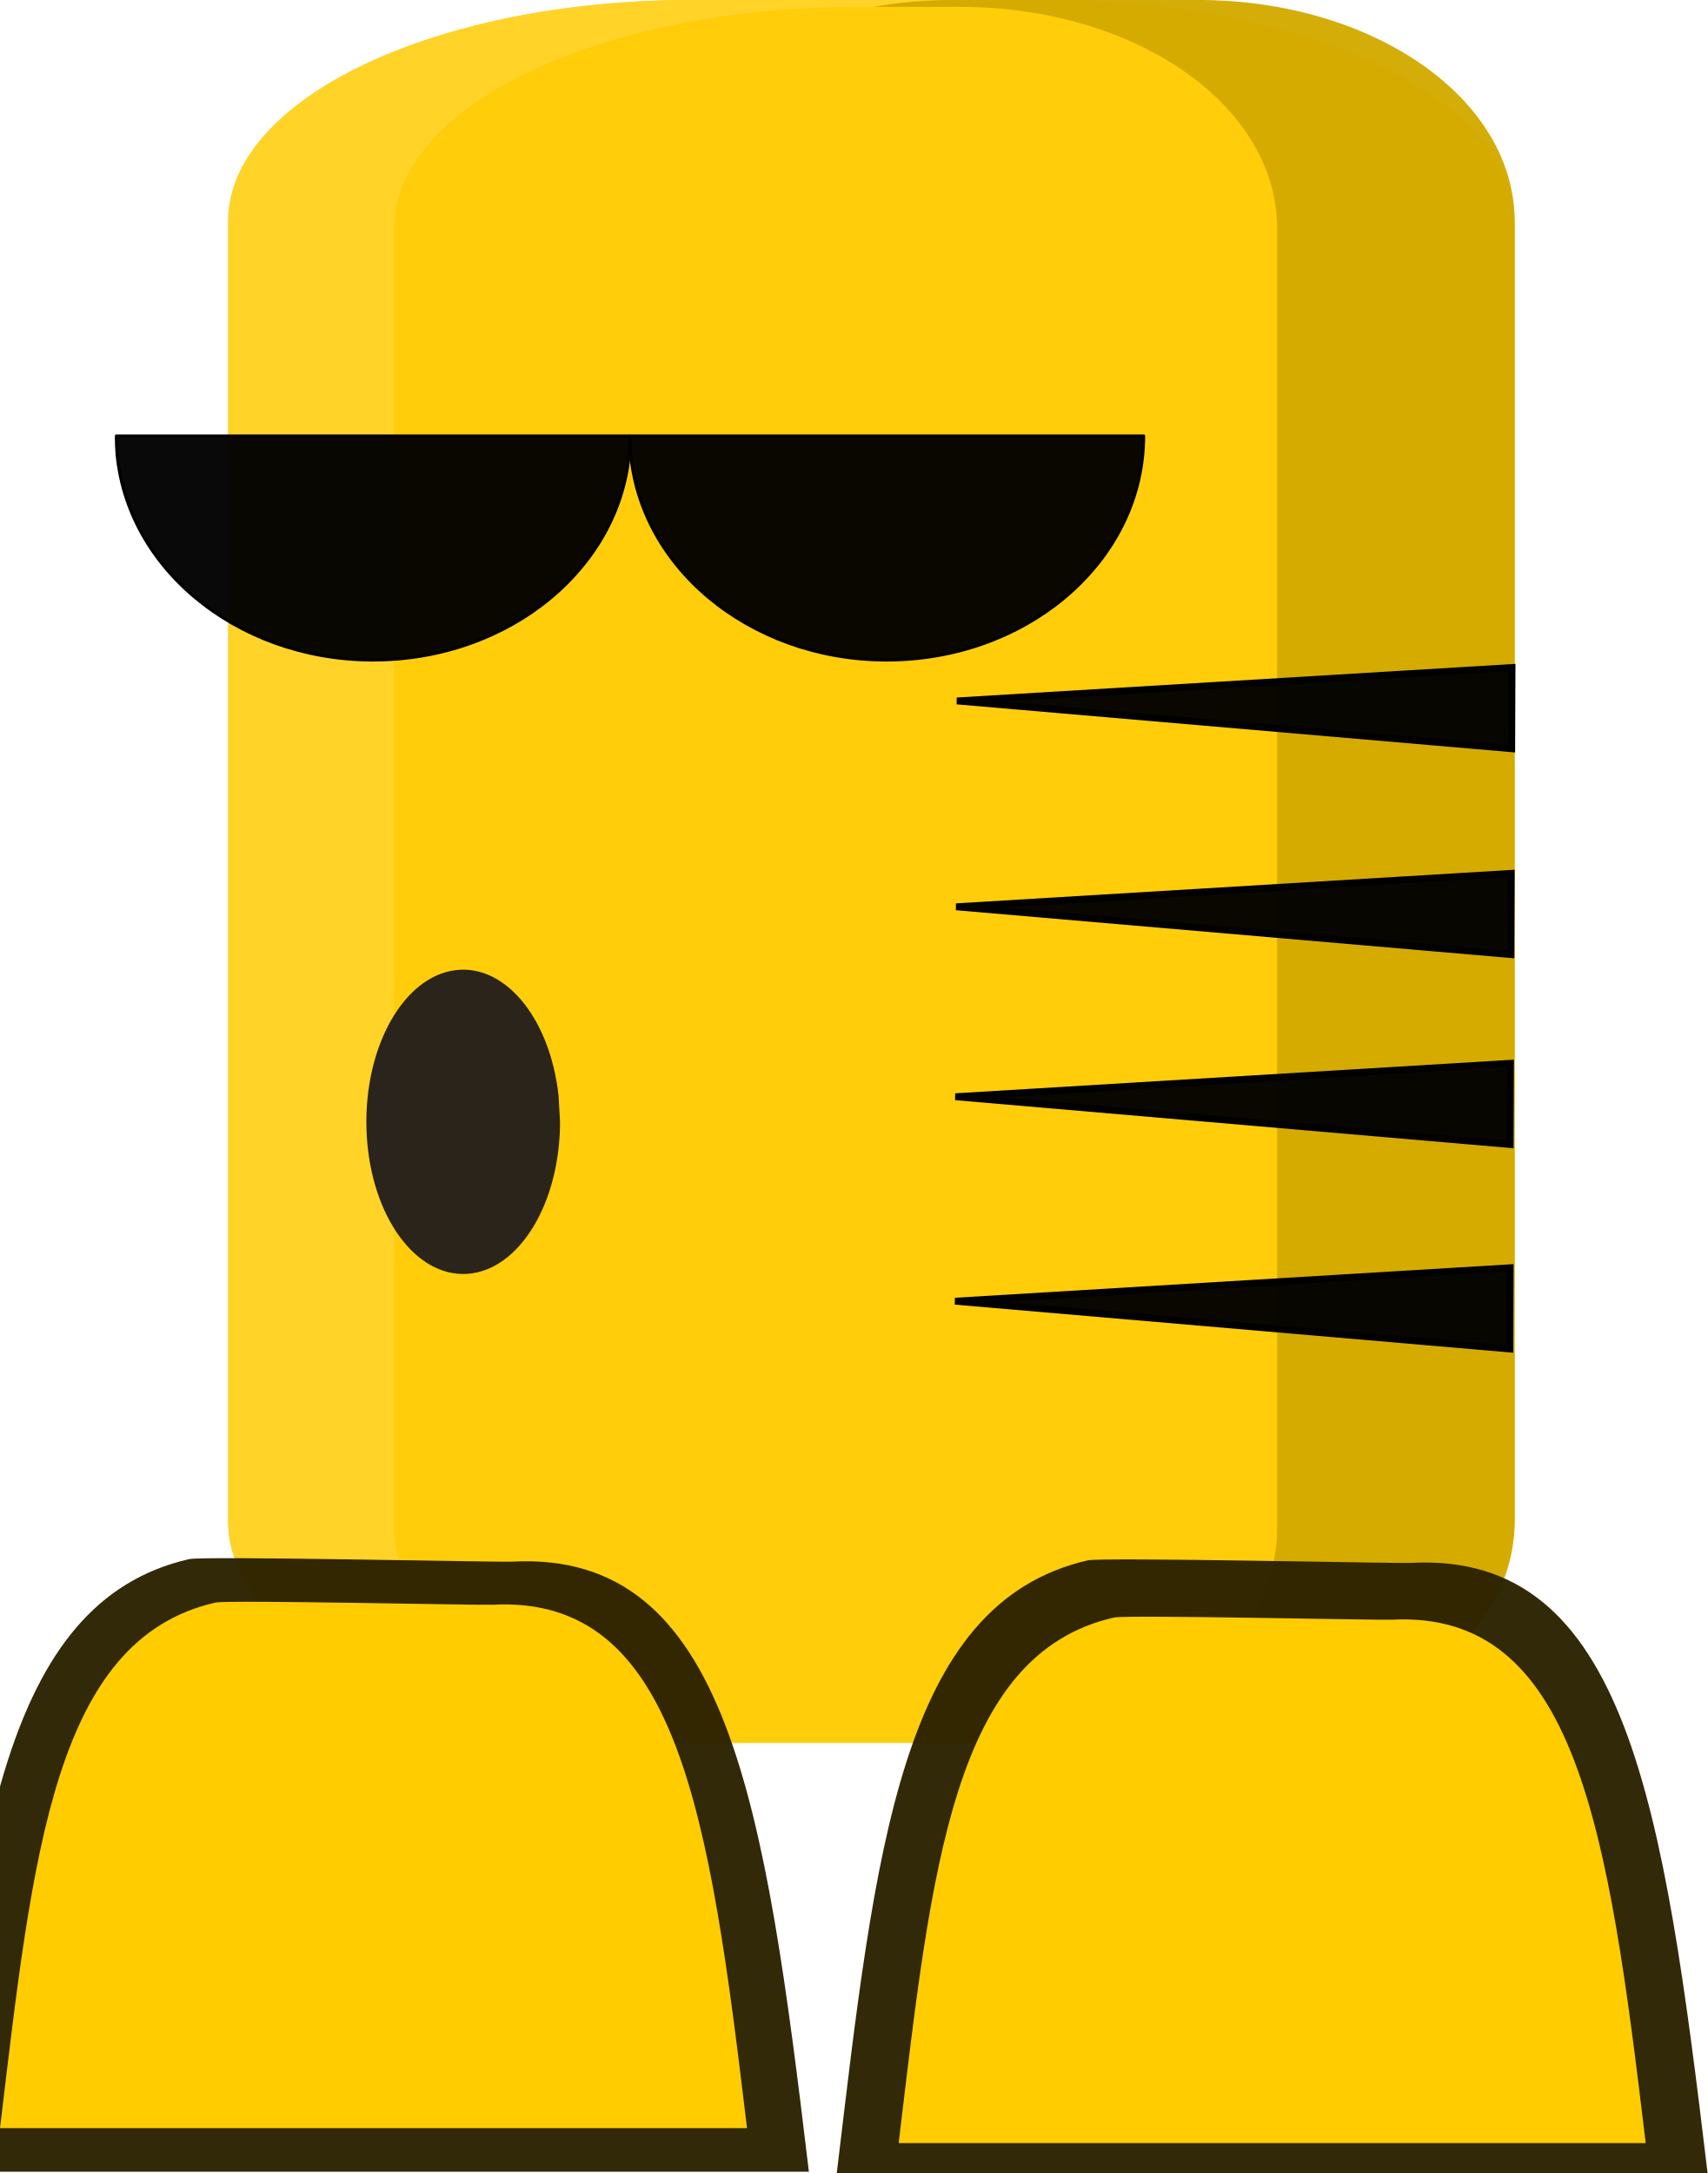
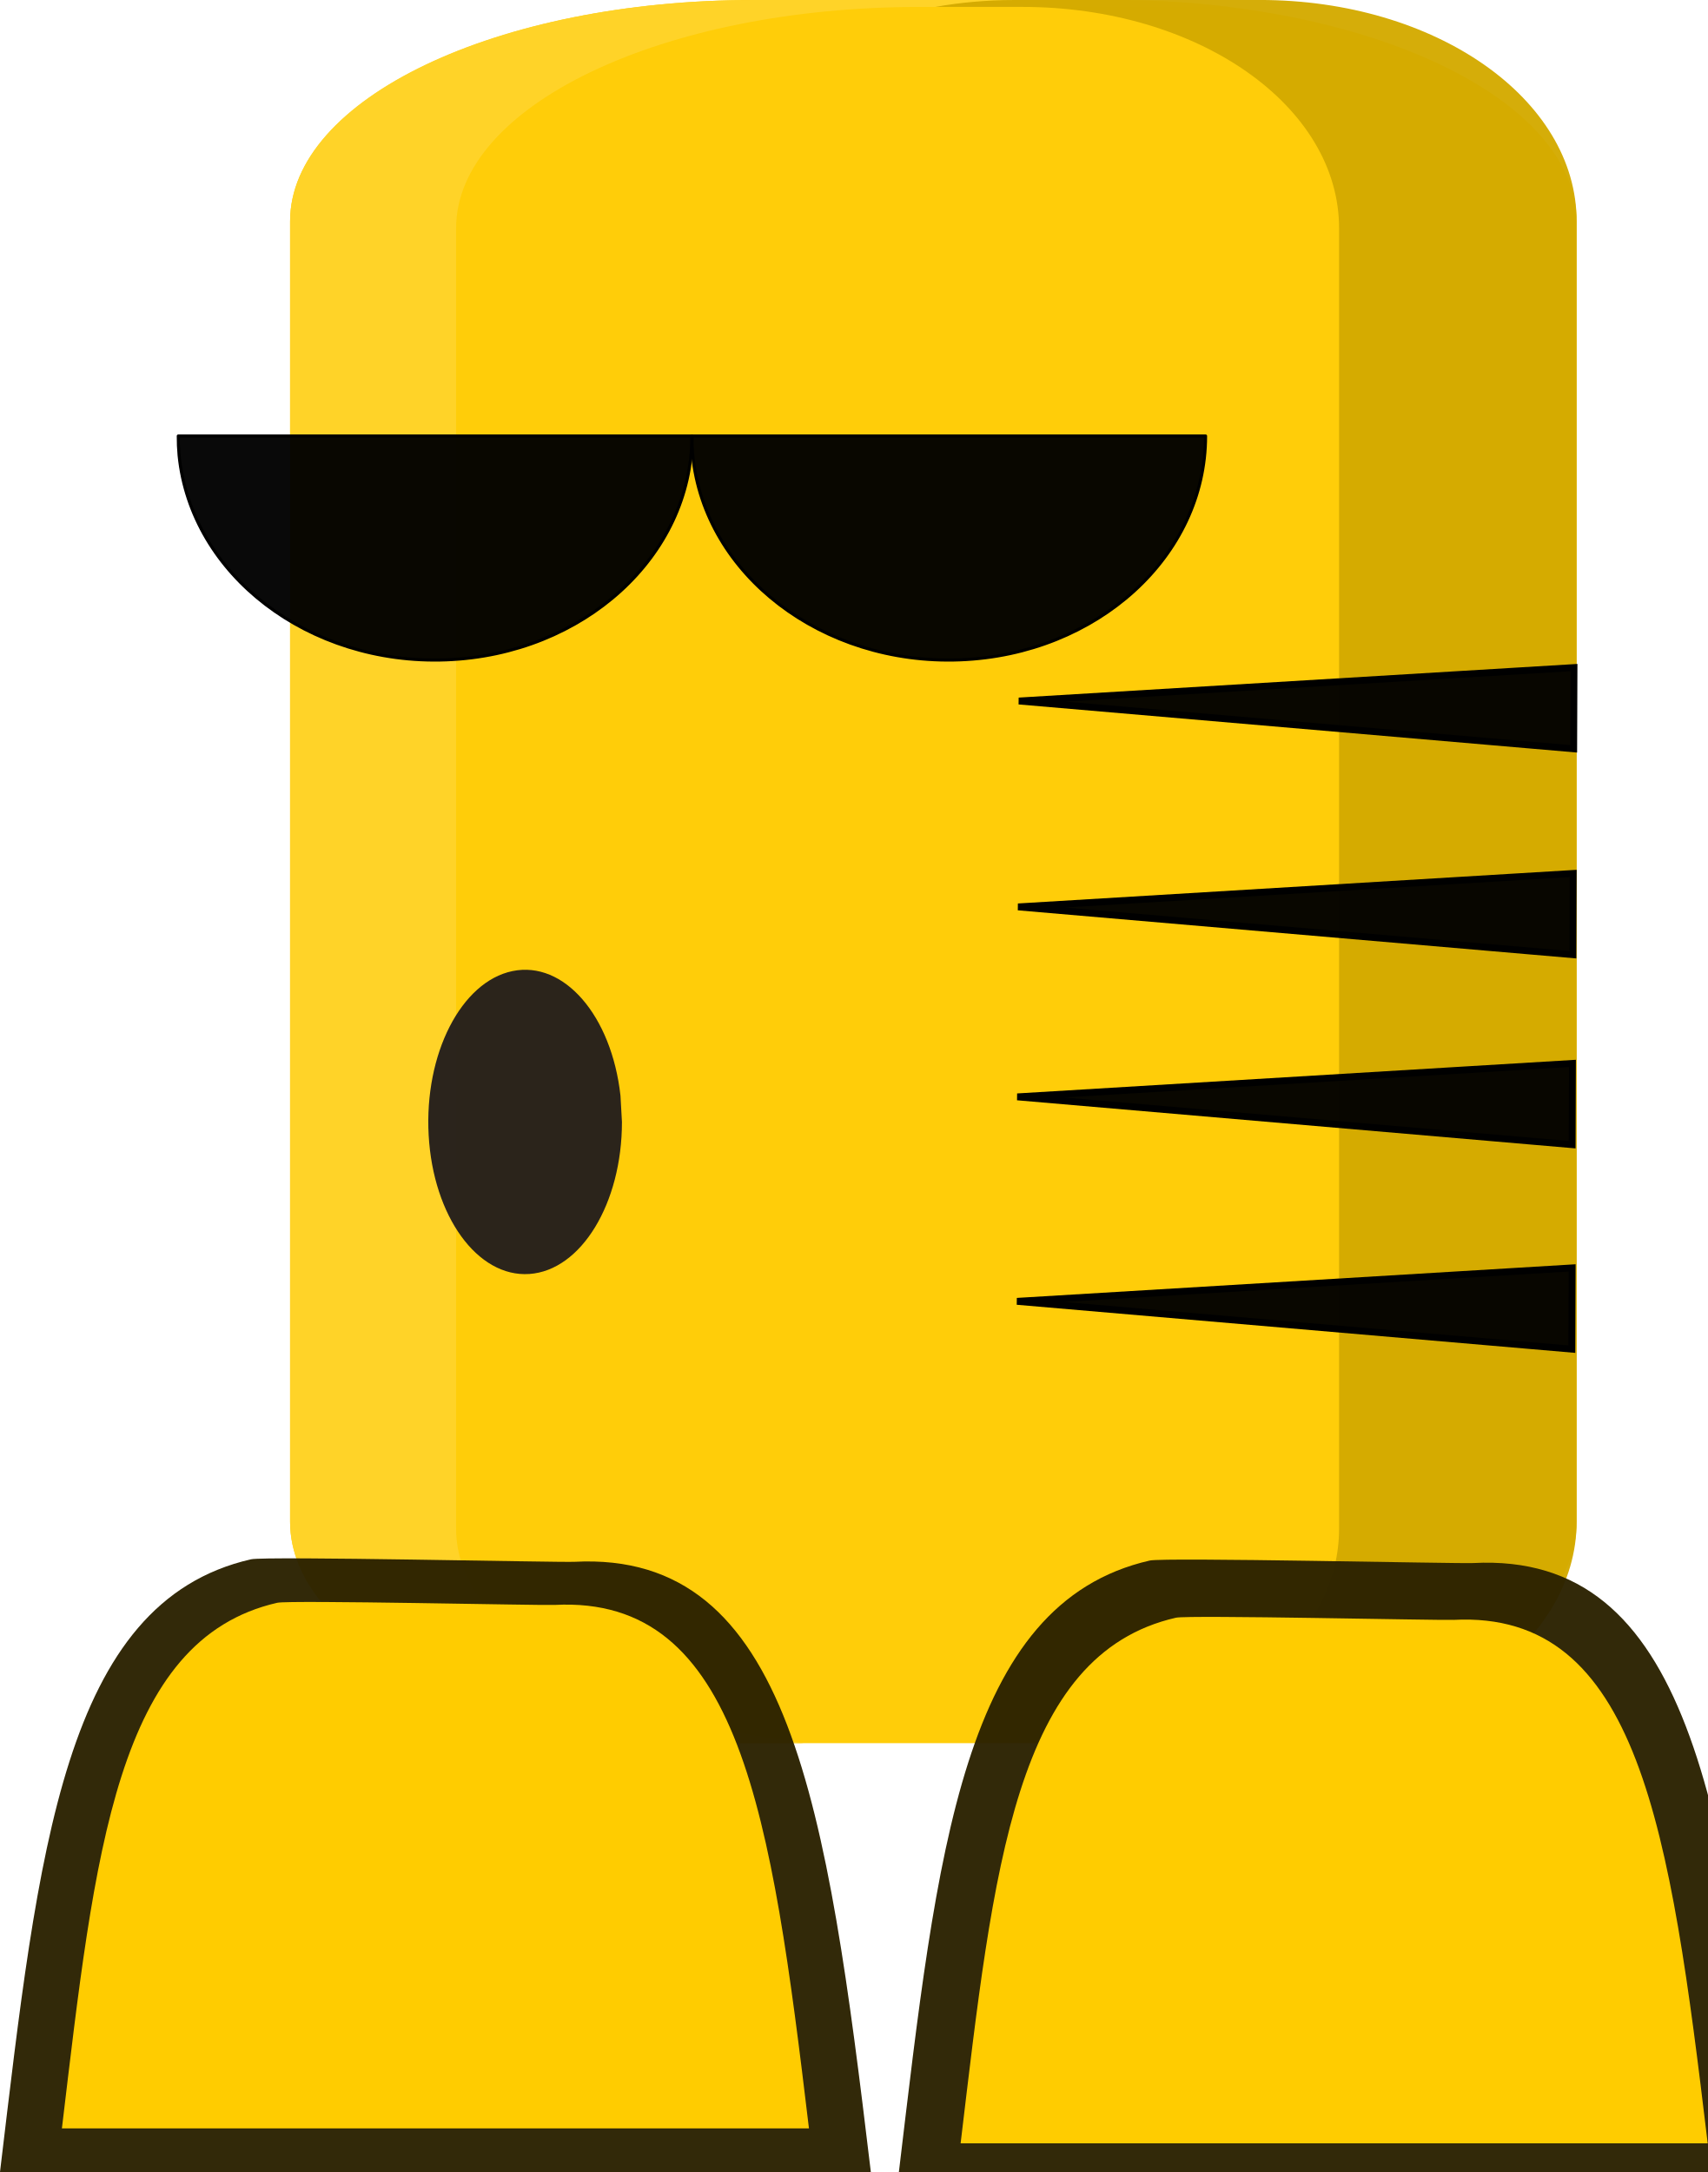
- <svg xmlns="http://www.w3.org/2000/svg" xmlns:xlink="http://www.w3.org/1999/xlink" width="65.985mm" height="83.971mm" viewBox="0 0 65.985 83.971" version="1.1" id="svg8">
+ <svg xmlns="http://www.w3.org/2000/svg" xmlns:xlink="http://www.w3.org/1999/xlink" width="65.985mm" height="83.923mm" viewBox="0 0 65.985 83.923" version="1.1" id="svg8">
  <defs id="defs2">
    <linearGradient id="linearGradient4857">
      <stop style="stop-color:#ffcc00;stop-opacity:1;" offset="0" id="stop4853" />
      <stop style="stop-color:#ffcc00;stop-opacity:0;" offset="1" id="stop4855" />
    </linearGradient>
-     <linearGradient xlink:href="#linearGradient4857" id="linearGradient4859" x1="34.344" y1="227.376" x2="34.077" y2="285.107" gradientUnits="userSpaceOnUse" gradientTransform="translate(42.49829,152.1399)" />
-     <linearGradient xlink:href="#linearGradient4857" id="linearGradient4865" gradientUnits="userSpaceOnUse" gradientTransform="translate(42.49829,152.1399)" x1="34.344" y1="227.376" x2="34.077" y2="285.107" />
+     <linearGradient xlink:href="#linearGradient4857" id="linearGradient4859" x1="34.344" y1="227.376" x2="34.077" y2="285.107" gradientUnits="userSpaceOnUse" gradientTransform="translate(40.10692,152.1399)" />
+     <linearGradient xlink:href="#linearGradient4857" id="linearGradient4865" gradientUnits="userSpaceOnUse" gradientTransform="translate(40.10692,152.1399)" x1="34.344" y1="227.376" x2="34.077" y2="285.107" />
  </defs>
-   <g id="layer1" transform="translate(-42.49829,-152.1399)">
+   <g id="layer1" transform="translate(-40.10692,-152.1399)">
    <path style="fill:#000000;fill-opacity:0.961;stroke:#000000;stroke-width:0.265px;stroke-linecap:butt;stroke-linejoin:miter;stroke-opacity:1" d="m 151.386,142.021 -27.145,1.636 27.13,2.337 z" id="path4487" />
    <path style="fill:#000000;fill-opacity:0.961;stroke:#000000;stroke-width:0.265px;stroke-linecap:butt;stroke-linejoin:miter;stroke-opacity:1" d="m 151.477,112.661 -27.145,1.636 27.13,2.337 z" id="path4487-1" />
    <path style="fill:#000000;fill-opacity:0.961;stroke:#000000;stroke-width:0.265px;stroke-linecap:butt;stroke-linejoin:miter;stroke-opacity:1" d="m 151.439,122.729 -27.145,1.636 27.13,2.337 z" id="path4487-1-7" />
    <path style="fill:#000000;fill-opacity:0.961;stroke:#000000;stroke-width:0.265px;stroke-linecap:butt;stroke-linejoin:miter;stroke-opacity:1" d="m 151.155,132.244 -27.145,1.636 27.13,2.337 z" id="path4487-1-7-4" />
    <path style="opacity:1;fill:#000000;fill-opacity:0.961;stroke:#000000;stroke-width:0.119;stroke-linecap:round;stroke-linejoin:round;stroke-miterlimit:4;stroke-dasharray:none;stroke-dashoffset:100;stroke-opacity:1;paint-order:stroke markers fill" d="m 111.181,92.539 a 12.562,10.958 0 0 0 0.04,0.953 12.562,10.958 0 0 0 13.061,9.995 12.562,10.958 0 0 0 12.015,-10.948 h -6.42 -5.067 z" id="path4534" />
    <path id="path4539" d="m 82.89,92.539 a 12.562,10.958 0 0 0 0.04,0.953 12.562,10.958 0 0 0 13.061,9.995 12.562,10.958 0 0 0 12.015,-10.948 h -6.42 -5.067 z" style="opacity:1;fill:#000000;fill-opacity:0.961;stroke:#000000;stroke-width:0.119;stroke-linecap:round;stroke-linejoin:round;stroke-miterlimit:4;stroke-dasharray:none;stroke-dashoffset:100;stroke-opacity:1;paint-order:stroke markers fill" />
    <g id="g4555" transform="translate(-19.24341,4.543582)" />
    <rect style="opacity:1;fill:#ffcc00;fill-opacity:0.961;stroke:none;stroke-width:0.119;stroke-linecap:round;stroke-linejoin:round;stroke-miterlimit:4;stroke-dasharray:none;stroke-dashoffset:100;stroke-opacity:1;paint-order:stroke markers fill" id="rect4795" width="49.712" height="67.352" x="51.316" y="152.14" rx="17.913" ry="8.553" />
    <path style="opacity:1;fill:#ffd42a;fill-opacity:0.961;stroke:none;stroke-width:0.45;stroke-linecap:round;stroke-linejoin:round;stroke-miterlimit:4;stroke-dasharray:none;stroke-dashoffset:100;stroke-opacity:1;paint-order:stroke markers fill" d="m 261.65,575.018 c -37.507,0 -67.701,14.416 -67.701,32.324 V 797.25 c 0,17.908 30.194,32.326 67.701,32.326 h 7.32 c -29.265,-3.571 -50.777,-16.201 -50.777,-31.316 V 608.352 c 0,-17.908 30.194,-32.324 67.701,-32.324 h 45.164 c -5.406,-0.66 -11.074,-1.01 -16.922,-1.01 z" transform="scale(0.2645833)" id="rect4797" />
    <path style="opacity:1;fill:#d4aa00;fill-opacity:0.961;stroke:none;stroke-width:0.119;stroke-linecap:round;stroke-linejoin:round;stroke-miterlimit:4;stroke-dasharray:none;stroke-dashoffset:100;stroke-opacity:1;paint-order:stroke markers fill" d="m 79.303,152.14 c -1.057,0 -2.082,0.093 -3.059,0.267 h 3.367 c 6.78,0 12.238,3.814 12.238,8.552 v 50.247 c 0,3.999 -3.889,7.341 -9.179,8.285 h 6.12 c 6.78,0 12.238,-3.815 12.238,-8.553 v -50.247 c 0,-4.738 -5.458,-8.552 -12.238,-8.552 z" id="rect4802" />
    <path id="path4807" d="m 100.855,201.13 -21.45,1.292 21.438,1.847 z" style="fill:#000000;fill-opacity:0.961;stroke:#000000;stroke-width:0.265px;stroke-linecap:butt;stroke-linejoin:miter;stroke-opacity:1" />
    <path id="path4809" d="m 100.926,177.934 -21.45,1.292 21.438,1.847 z" style="fill:#000000;fill-opacity:0.961;stroke:#000000;stroke-width:0.265px;stroke-linecap:butt;stroke-linejoin:miter;stroke-opacity:1" />
    <path id="path4811" d="m 100.896,185.889 -21.45,1.292 21.438,1.847 z" style="fill:#000000;fill-opacity:0.961;stroke:#000000;stroke-width:0.265px;stroke-linecap:butt;stroke-linejoin:miter;stroke-opacity:1" />
    <path id="path4813" d="m 100.866,193.229 -21.45,1.292 21.438,1.847 z" style="fill:#000000;fill-opacity:0.961;stroke:#000000;stroke-width:0.265px;stroke-linecap:butt;stroke-linejoin:miter;stroke-opacity:1" />
    <path id="path4815" d="m 66.843,168.986 a 9.926,8.657 0 0 0 0.032,0.753 9.926,8.657 0 0 0 10.321,7.896 9.926,8.657 0 0 0 9.494,-8.649 h -5.073 -4.004 z" style="opacity:1;fill:#000000;fill-opacity:0.961;stroke:#000000;stroke-width:0.119;stroke-linecap:round;stroke-linejoin:round;stroke-miterlimit:4;stroke-dasharray:none;stroke-dashoffset:100;stroke-opacity:1;paint-order:stroke markers fill" />
    <path style="opacity:1;fill:#000000;fill-opacity:0.961;stroke:#000000;stroke-width:0.119;stroke-linecap:round;stroke-linejoin:round;stroke-miterlimit:4;stroke-dasharray:none;stroke-dashoffset:100;stroke-opacity:1;paint-order:stroke markers fill" d="m 46.996,168.986 a 9.926,8.657 0 0 0 0.032,0.753 9.926,8.657 0 0 0 10.321,7.896 9.926,8.657 0 0 0 9.494,-8.649 h -5.073 -4.004 z" id="path4817" />
    <path style="opacity:1;fill:#2b2200;fill-opacity:0.961;stroke:none;stroke-width:0.119;stroke-linecap:round;stroke-linejoin:round;stroke-miterlimit:4;stroke-dasharray:none;stroke-dashoffset:100;stroke-opacity:1;paint-order:stroke markers fill" d="m 62.302,212.486 c -0.573,0.03 -11.928,-0.227 -12.496,-0.097 -7.25,1.656 -8.215,11.255 -9.699,23.673 h 33.649 c -1.694,-14.171 -3.114,-24.016 -11.454,-23.576 z" id="path4824" />
    <path id="path4829" d="m 61.539,214.152 c -0.491,0.026 -10.233,-0.194 -10.72,-0.083 -6.219,1.421 -7.047,9.655 -8.32,20.309 H 71.365 C 69.912,222.221 68.694,213.775 61.539,214.152 Z" style="opacity:1;fill:url(#linearGradient4859);fill-opacity:1;stroke:none;stroke-width:0.119;stroke-linecap:round;stroke-linejoin:round;stroke-miterlimit:4;stroke-dasharray:none;stroke-dashoffset:100;stroke-opacity:1;paint-order:stroke markers fill" />
    <path id="path4861" d="m 97.029,212.534 c -0.573,0.03 -11.928,-0.227 -12.496,-0.097 -7.25,1.656 -8.215,11.255 -9.699,23.673 h 33.649 c -1.694,-14.171 -3.114,-24.016 -11.454,-23.576 z" style="opacity:1;fill:#2b2200;fill-opacity:0.961;stroke:none;stroke-width:0.119;stroke-linecap:round;stroke-linejoin:round;stroke-miterlimit:4;stroke-dasharray:none;stroke-dashoffset:100;stroke-opacity:1;paint-order:stroke markers fill" />
    <path style="opacity:1;fill:url(#linearGradient4865);fill-opacity:1;stroke:none;stroke-width:0.119;stroke-linecap:round;stroke-linejoin:round;stroke-miterlimit:4;stroke-dasharray:none;stroke-dashoffset:100;stroke-opacity:1;paint-order:stroke markers fill" d="m 96.265,214.729 c -0.491,0.026 -10.233,-0.194 -10.72,-0.083 -6.219,1.421 -7.047,9.655 -8.32,20.309 h 28.867 c -1.453,-12.157 -2.671,-20.603 -9.826,-20.225 z" id="path4863" />
    <path style="opacity:1;fill:#241f1c;fill-opacity:0.961;stroke:none;stroke-width:0.119;stroke-linecap:round;stroke-linejoin:round;stroke-miterlimit:4;stroke-dasharray:none;stroke-dashoffset:100;stroke-opacity:1;paint-order:stroke markers fill" id="path4900" d="m 64.139,195.491 a 3.742,5.88 0 0 1 -3.579,5.874 3.742,5.88 0 0 1 -3.89,-5.363 3.742,5.88 0 0 1 3.24,-6.341 3.742,5.88 0 0 1 4.172,4.811" />
  </g>
</svg>
